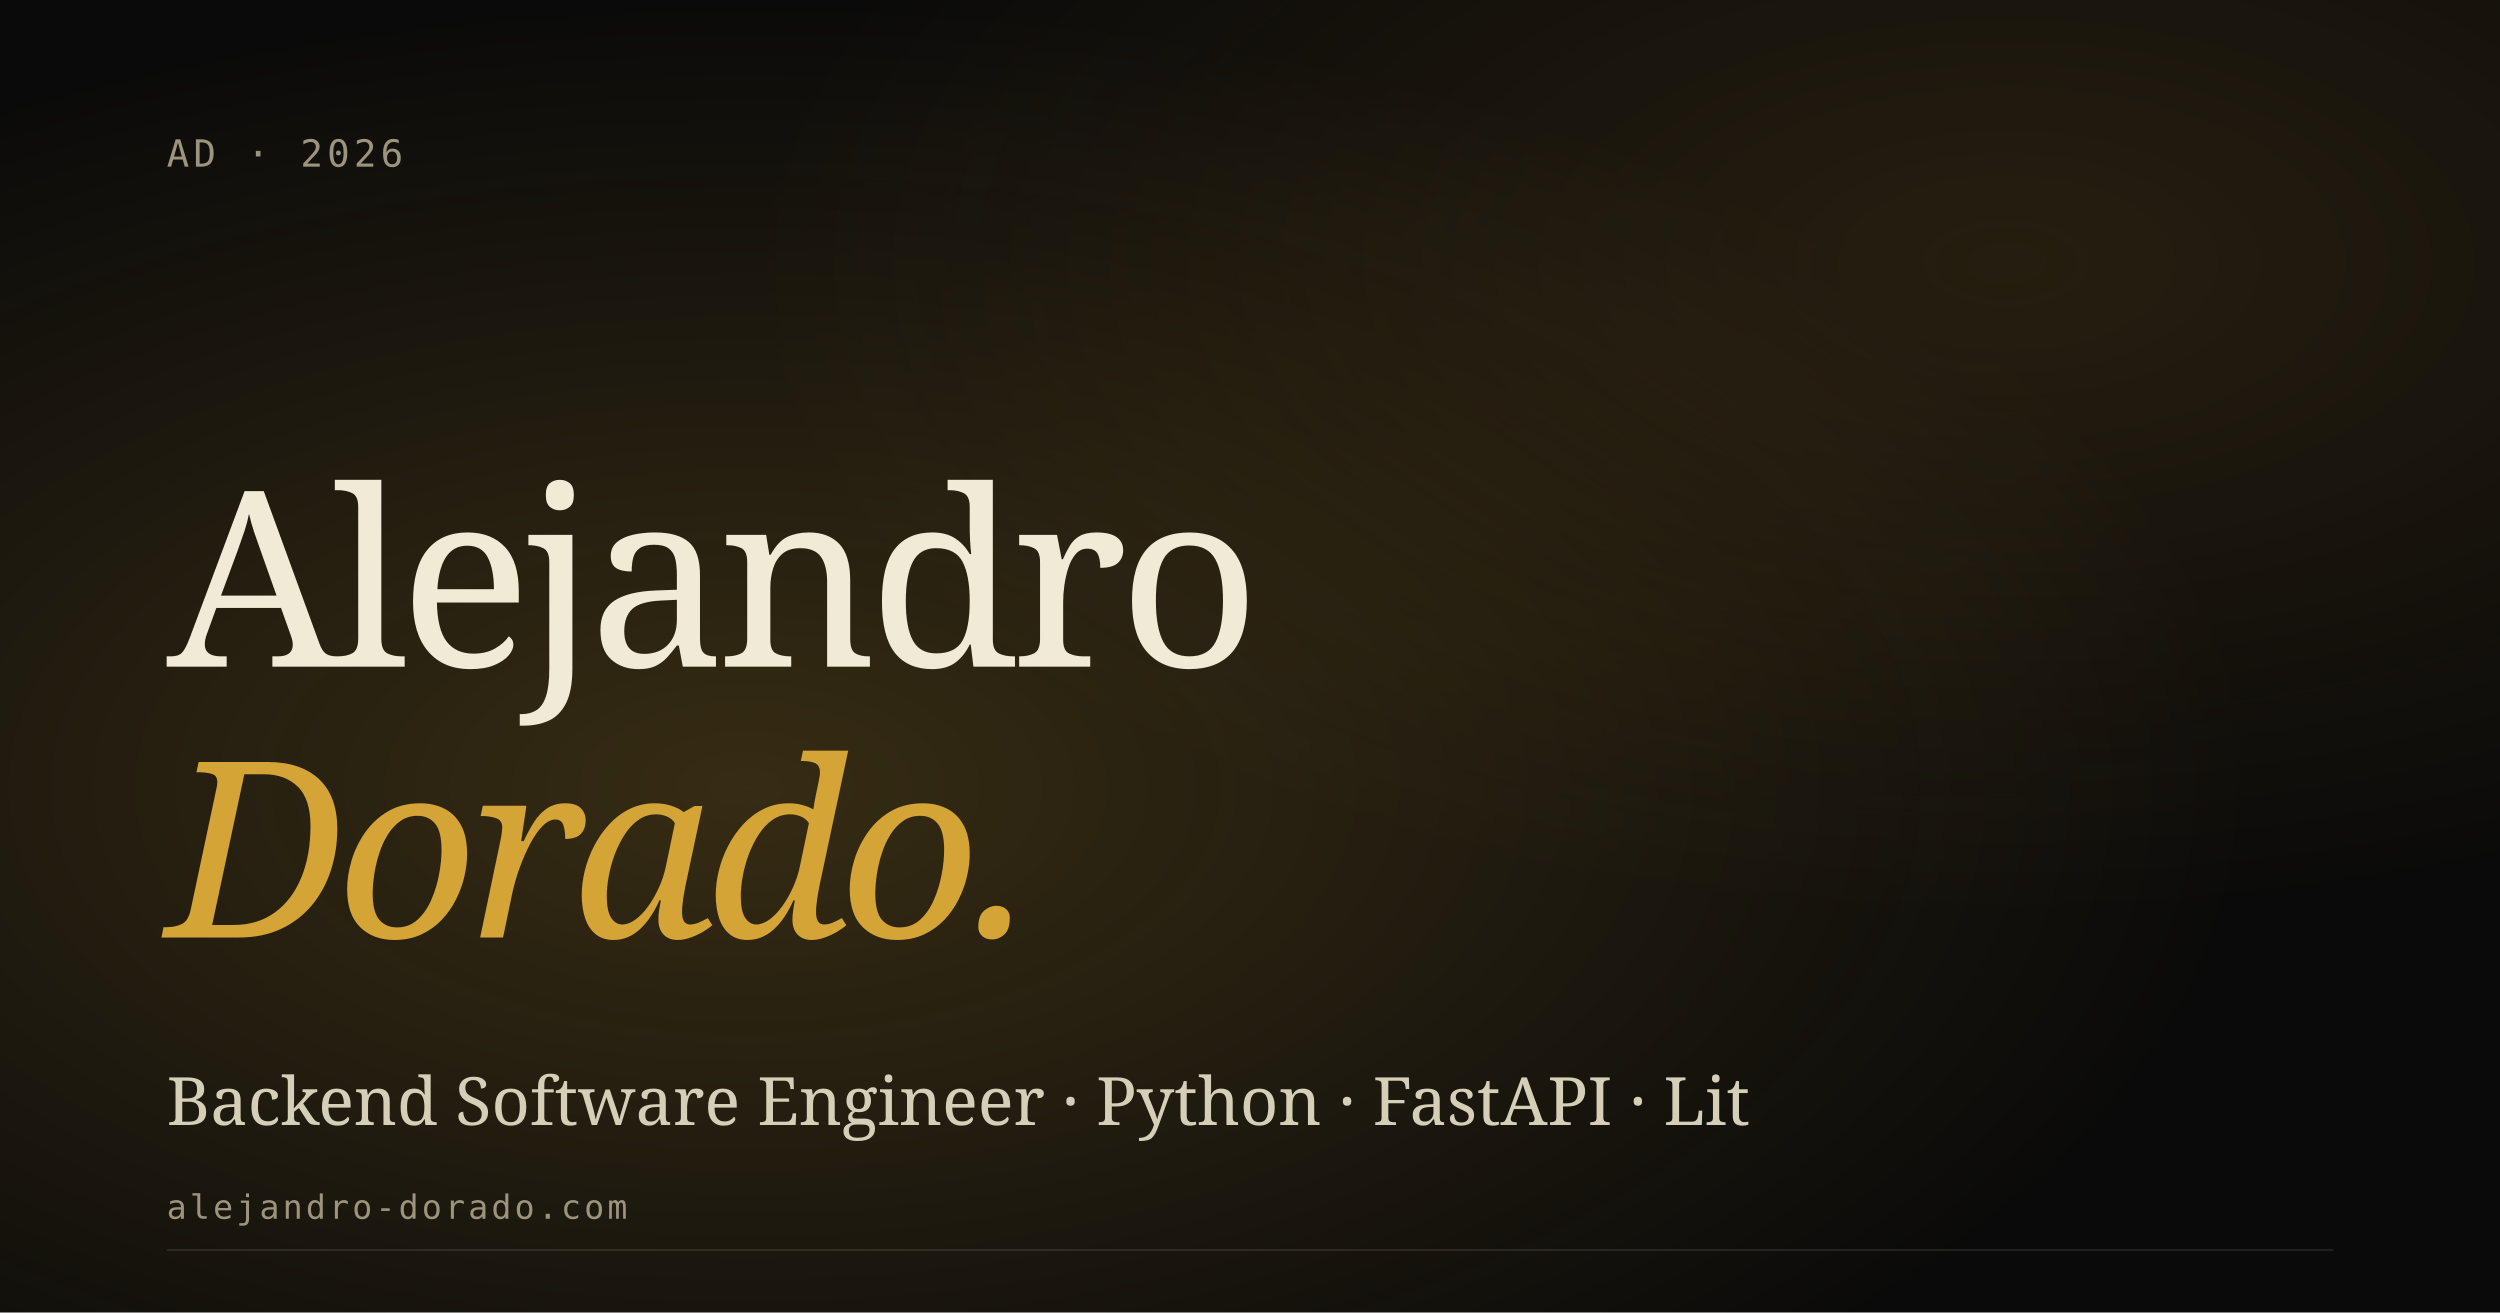
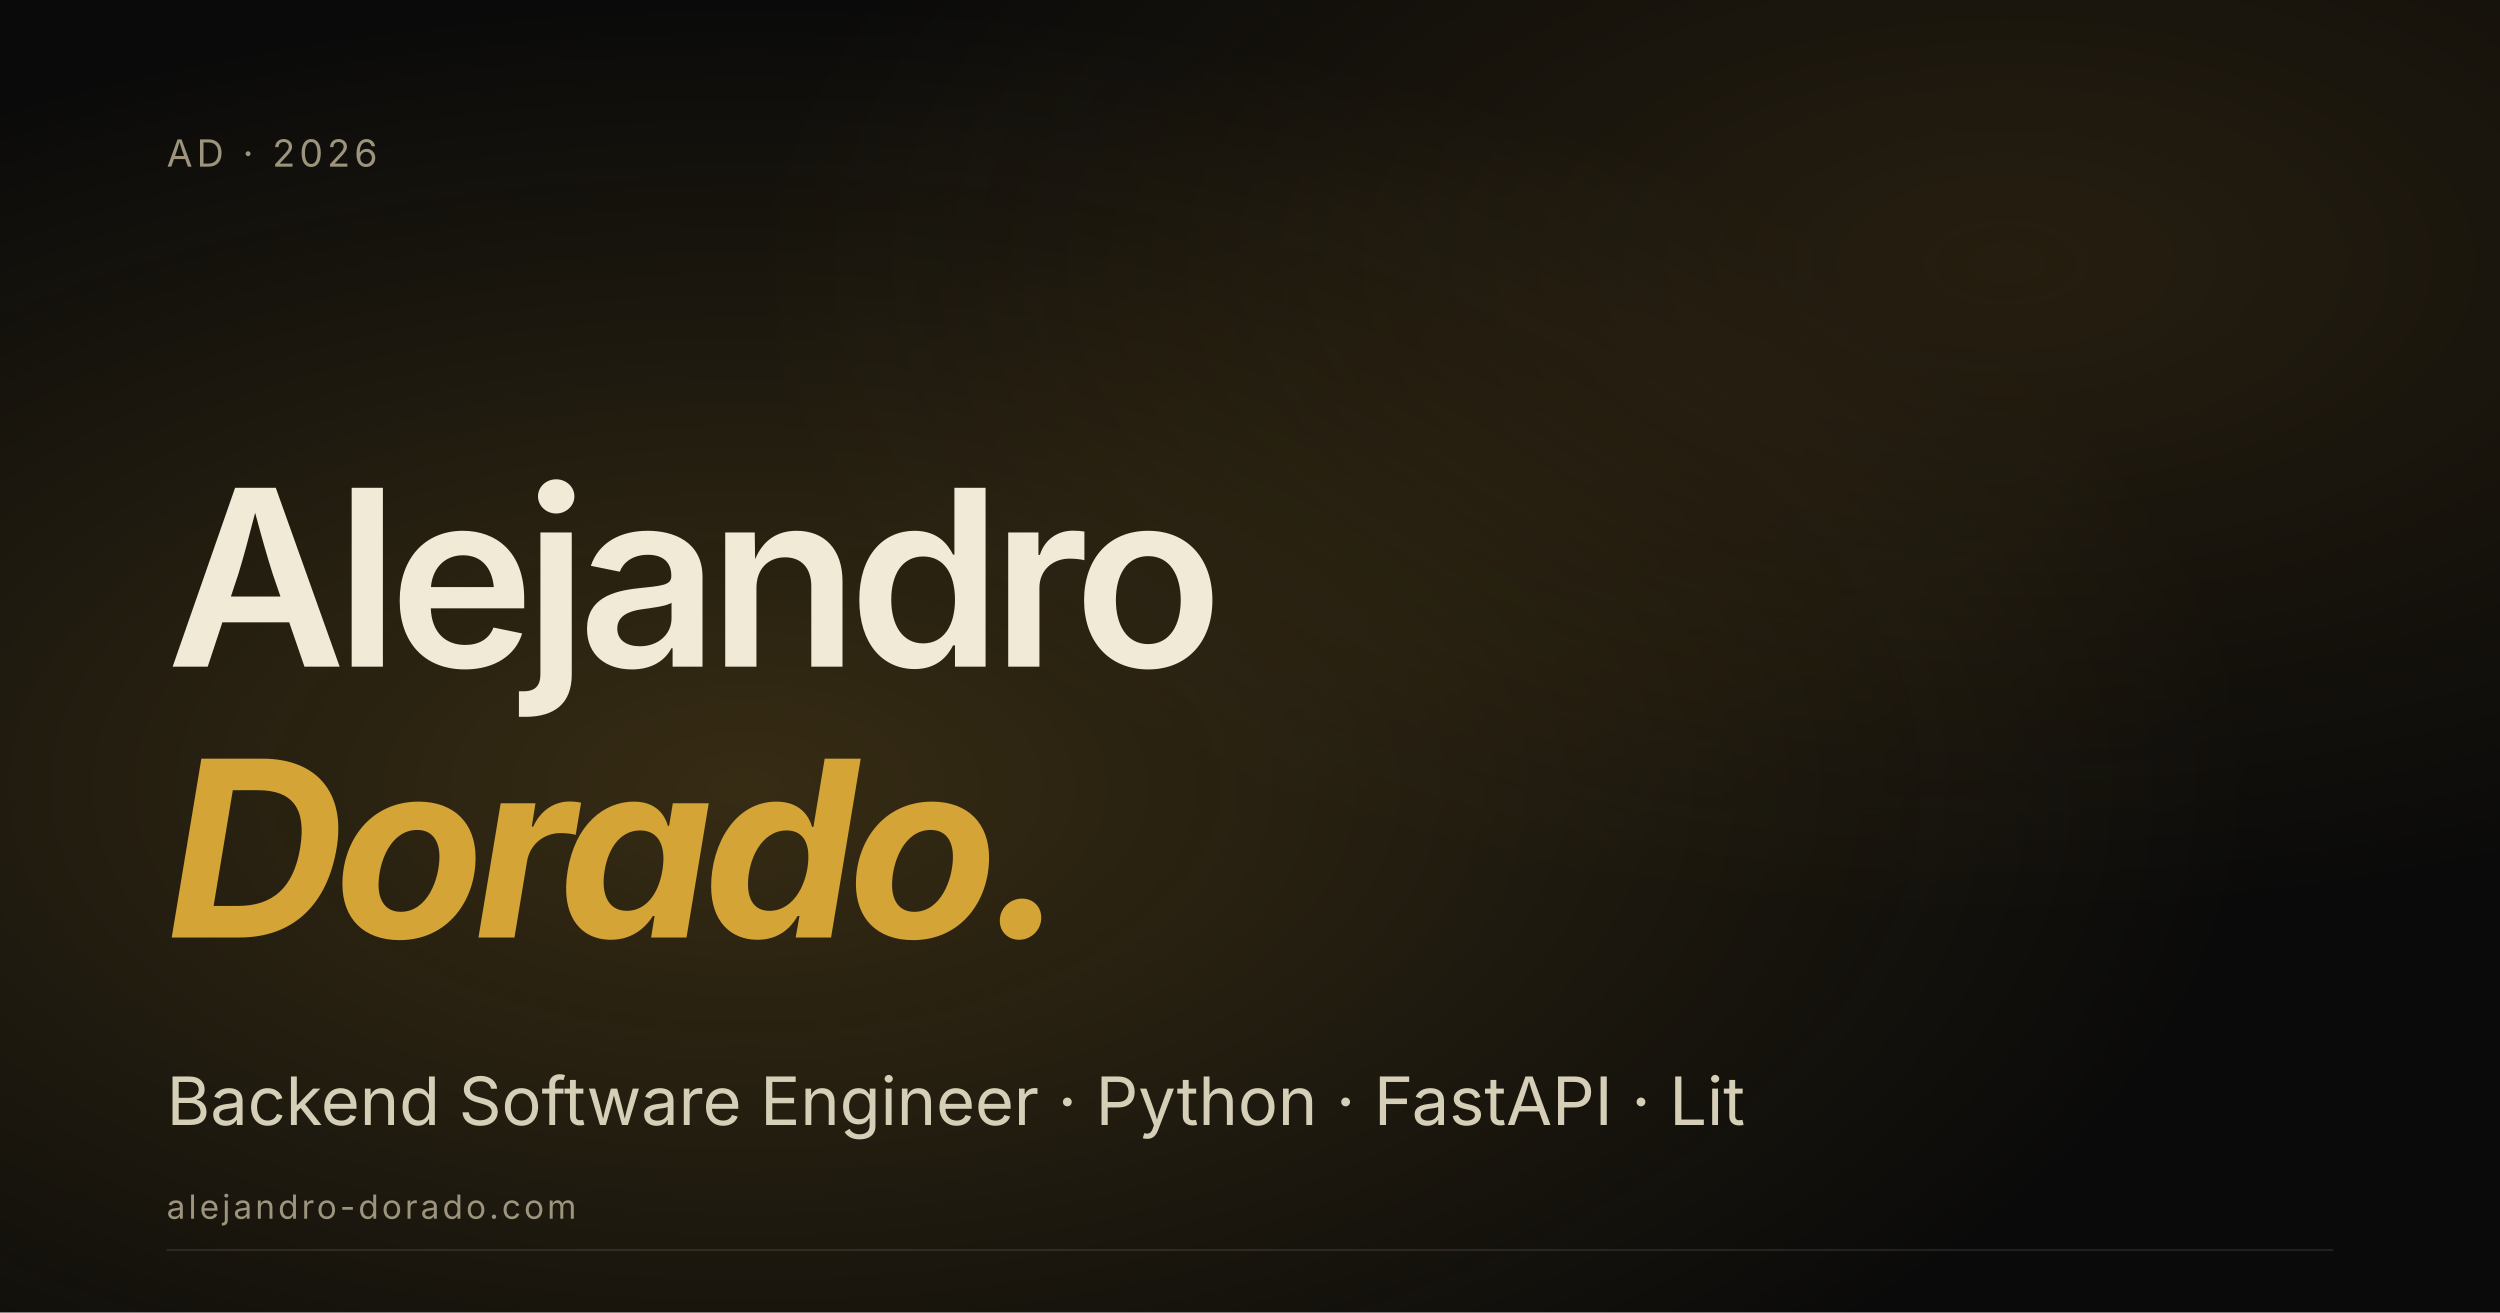
<svg xmlns="http://www.w3.org/2000/svg" viewBox="0 0 1200 630" width="1200" height="630">
  <defs>
    <radialGradient id="mesh" cx="30%" cy="60%" r="60%">
      <stop offset="0%" stop-color="#d4a437" stop-opacity="0.22" />
      <stop offset="100%" stop-color="#d4a437" stop-opacity="0" />
    </radialGradient>
    <radialGradient id="mesh2" cx="80%" cy="20%" r="50%">
      <stop offset="0%" stop-color="#b8862a" stop-opacity="0.16" />
      <stop offset="100%" stop-color="#b8862a" stop-opacity="0" />
    </radialGradient>
  </defs>
  <rect width="1200" height="630" fill="#0a0a0a" />
  <rect width="1200" height="630" fill="url(#mesh)" />
  <rect width="1200" height="630" fill="url(#mesh2)" />
-   <text x="80" y="80" font-family="JetBrains Mono, monospace" font-size="18" fill="#9c947d" letter-spacing="2">AD · 2026</text>
-   <text x="80" y="320" font-family="Fraunces, Georgia, serif" font-size="118" fill="#f0ead6" font-weight="300" letter-spacing="-4">Alejandro</text>
-   <text x="80" y="450" font-family="Fraunces, Georgia, serif" font-size="118" fill="#d4a437" font-weight="300" font-style="italic" letter-spacing="-4">Dorado.</text>
-   <text x="80" y="540" font-family="Fraunces, Georgia, serif" font-size="32" fill="#d6cfb8" font-weight="300">Backend Software Engineer · Python · FastAPI · Lit</text>
-   <text x="80" y="585" font-family="JetBrains Mono, monospace" font-size="16" fill="#9c947d" letter-spacing="1.5">alejandro-dorado.com</text>
+   <text x="80" y="80" font-family="Inter, Helvetica, Arial, sans-serif" font-size="18" fill="#9c947d" letter-spacing="2">AD · 2026</text>
+   <text x="80" y="320" font-family="Inter, Helvetica, Arial, sans-serif" font-size="118" fill="#f0ead6" font-weight="600" letter-spacing="-5">Alejandro</text>
+   <text x="80" y="450" font-family="Inter, Helvetica, Arial, sans-serif" font-size="118" fill="#d4a437" font-weight="700" font-style="italic" letter-spacing="-5">Dorado.</text>
+   <text x="80" y="540" font-family="Inter, Helvetica, Arial, sans-serif" font-size="32" fill="#d6cfb8" font-weight="400">Backend Software Engineer · Python · FastAPI · Lit</text>
+   <text x="80" y="585" font-family="Inter, Helvetica, Arial, sans-serif" font-size="16" fill="#9c947d" letter-spacing="1.5">alejandro-dorado.com</text>
  <line x1="80" y1="600" x2="1120" y2="600" stroke="#f0ead6" stroke-opacity="0.10" />
</svg>
